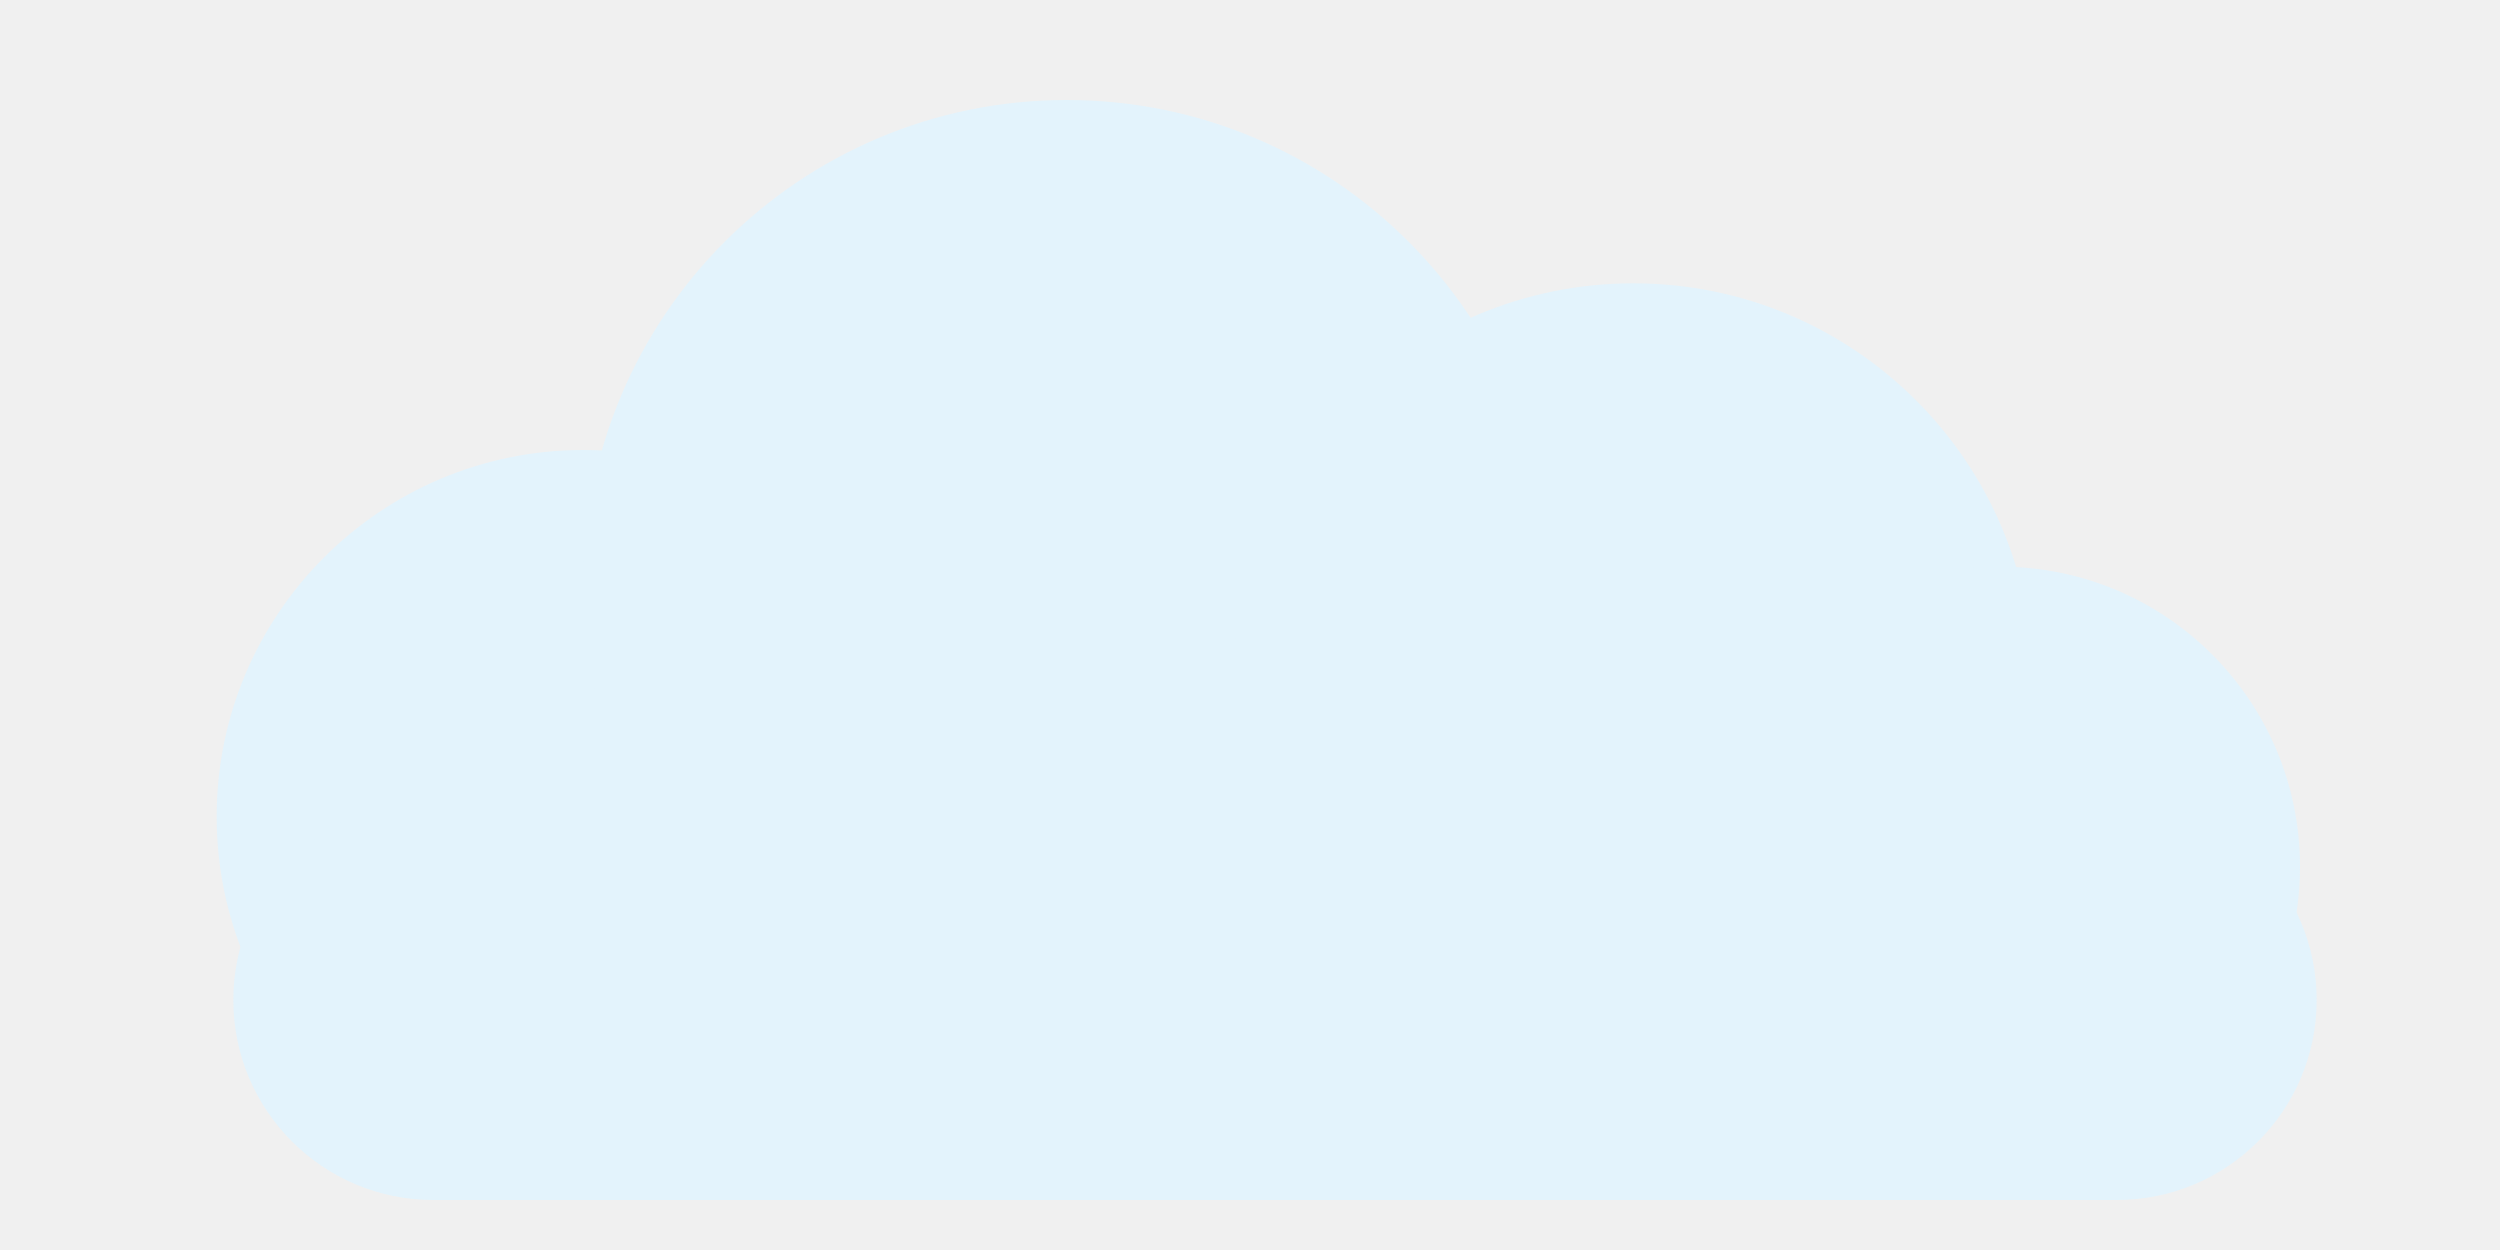
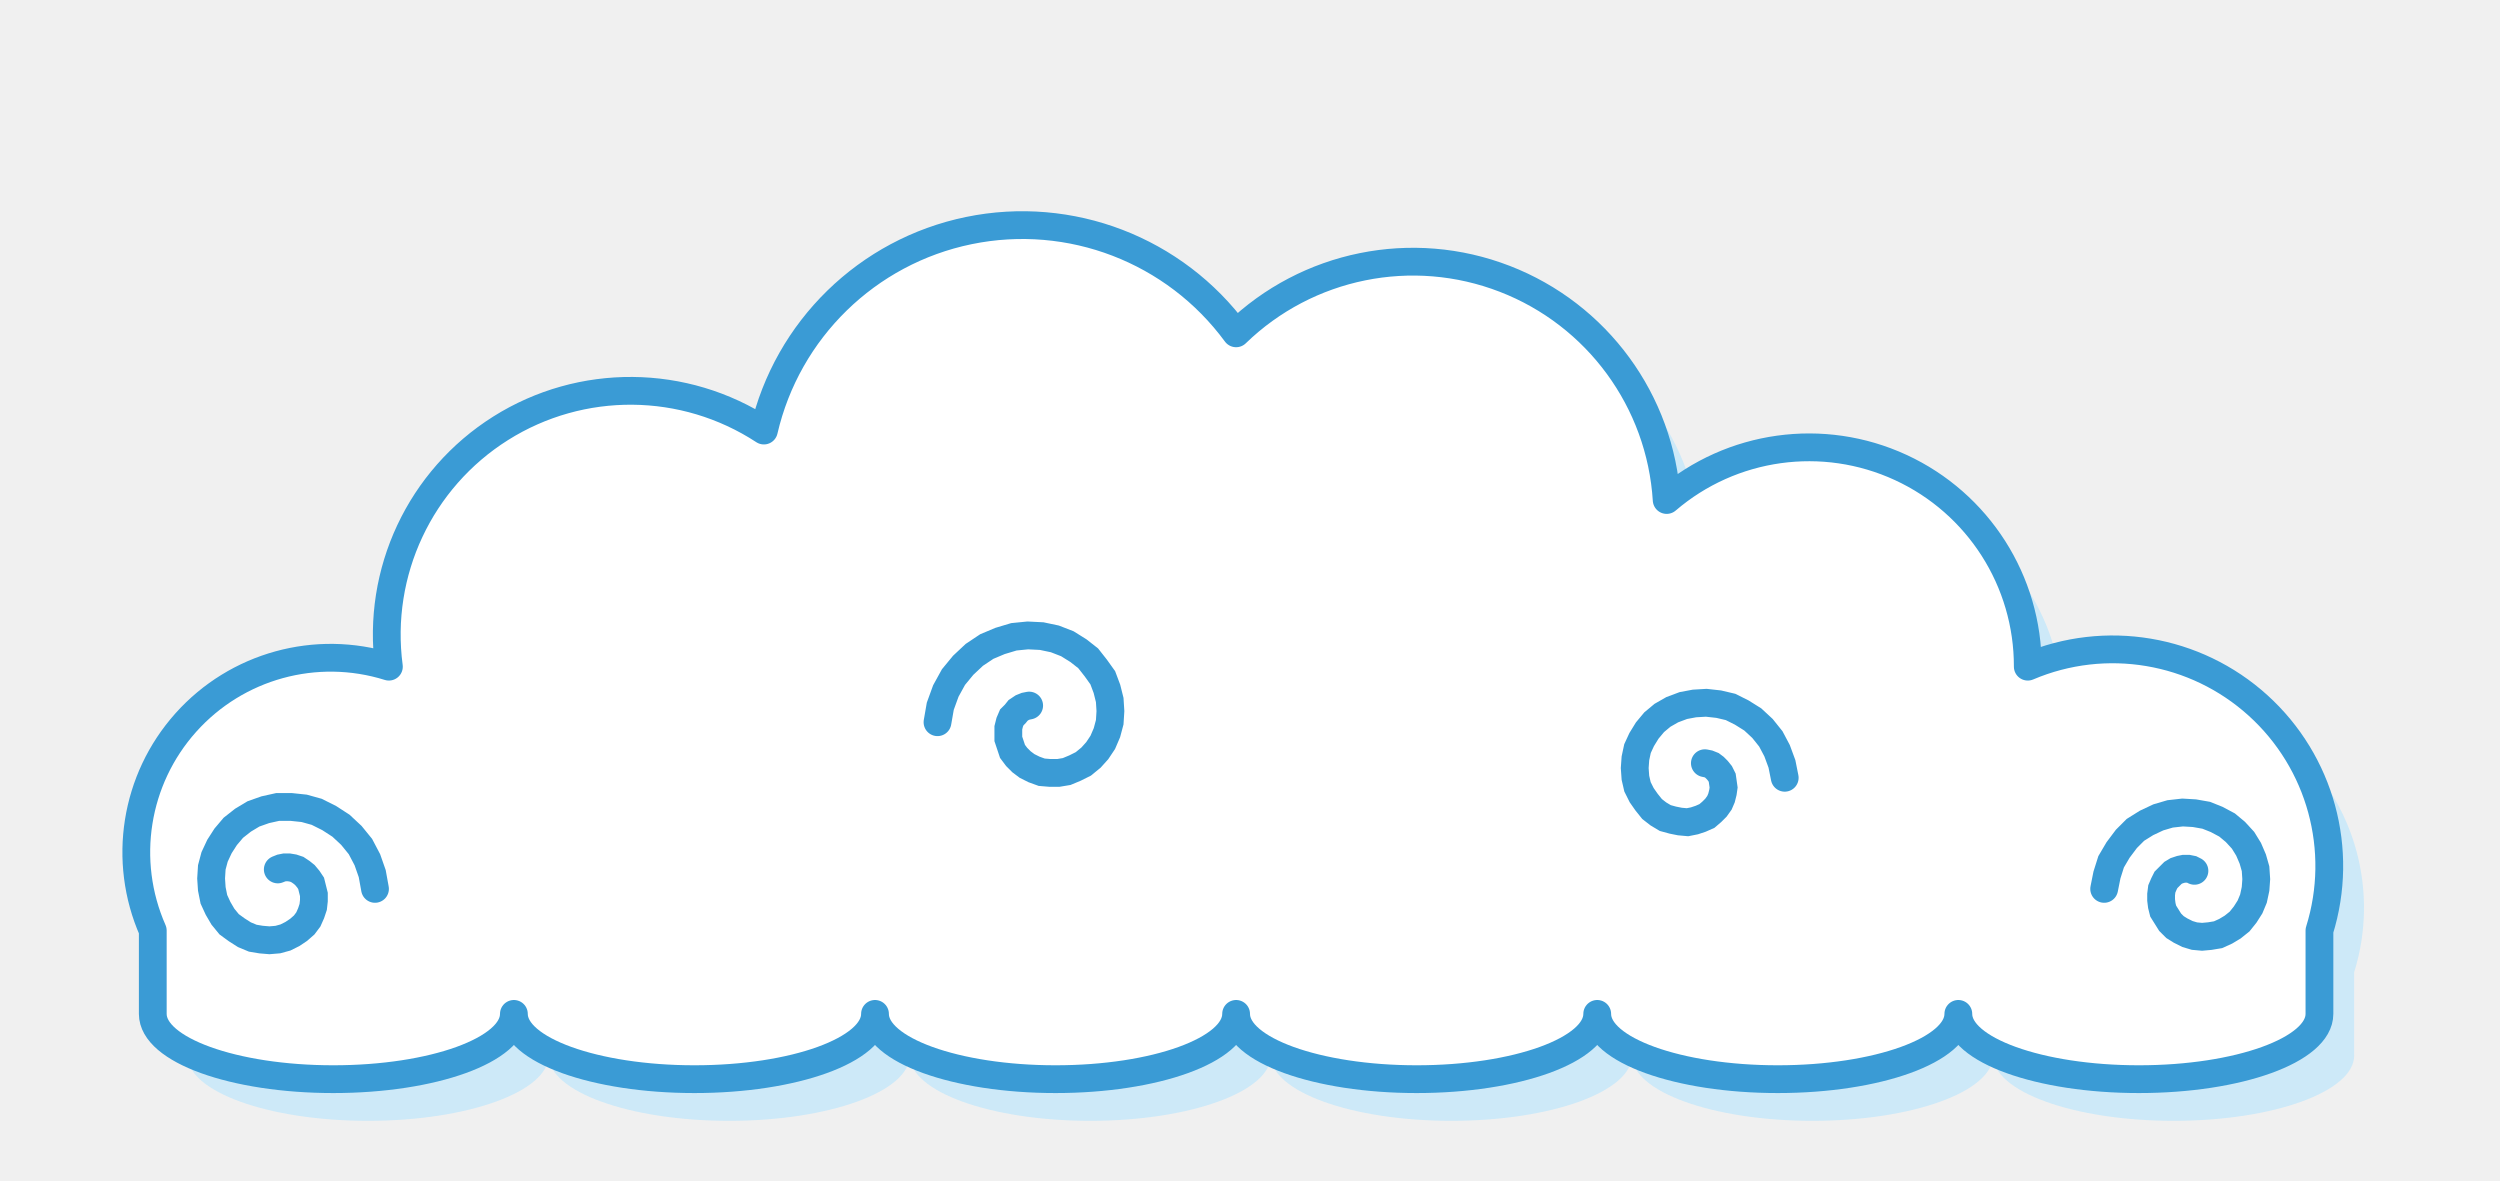
- <svg xmlns="http://www.w3.org/2000/svg" width="300" height="150" viewBox="0 0 300 150" fill="none">
-   <g fill="#E3F3FC">
-     <circle cx="70" cy="98" r="44" />
-     <circle cx="128" cy="70" r="58" />
-     <circle cx="196" cy="82" r="48" />
-     <circle cx="240" cy="104" r="36" />
-     <rect x="28" y="96" width="250" height="48" rx="24.0" />
+ <svg xmlns="http://www.w3.org/2000/svg" width="360" height="170" viewBox="0 0 360 170" fill="none">
+   <path d="M22,134 A28.0,28.0 0 0 1 56,96 A35.1,35.1 0 0 1 110,62 A38.2,38.2 0 0 1 178,48 A36.6,36.6 0 0 1 240,72 A31.5,31.5 0 0 1 292,96 A31.2,31.2 0 0 1 334,134 L334,146 A26.0,9.4 0 0 1 282.0,146 A26.0,9.4 0 0 1 230.0,146 A26.0,9.4 0 0 1 178.0,146 A26.0,9.4 0 0 1 126.0,146 A26.0,9.4 0 0 1 74.0,146 A26.0,9.4 0 0 1 22.0,146 Z" fill="#CDE9F8" transform="translate(5 6)" />
+   <path d="M22,134 A28.0,28.0 0 0 1 56,96 A35.1,35.1 0 0 1 110,62 A38.2,38.2 0 0 1 178,48 A36.6,36.6 0 0 1 240,72 A31.5,31.5 0 0 1 292,96 A31.2,31.2 0 0 1 334,134 L334,146 A26.0,9.4 0 0 1 282.0,146 A26.0,9.4 0 0 1 230.0,146 A26.0,9.4 0 0 1 178.0,146 A26.0,9.4 0 0 1 126.0,146 A26.0,9.4 0 0 1 74.0,146 A26.0,9.4 0 0 1 22.0,146 Z" fill="#fff" stroke="#3A9BD5" stroke-width="4" stroke-linejoin="round" />
+   <g stroke="#3A9BD5" stroke-width="4" stroke-linecap="round">
+     <path d="M54.0,128.0 L53.6,125.8 L52.9,123.8 L51.9,121.9 L50.6,120.3 L49.1,118.9 L47.4,117.8 L45.6,116.9 L43.8,116.4 L41.9,116.2 L40.0,116.2 L38.2,116.6 L36.5,117.2 L35.0,118.1 L33.6,119.2 L32.5,120.5 L31.6,121.9 L30.9,123.4 L30.5,124.9 L30.4,126.5 L30.5,128.0 L30.8,129.5 L31.4,130.8 L32.1,132.0 L33.0,133.1 L34.1,133.9 L35.2,134.6 L36.4,135.1 L37.6,135.3 L38.8,135.4 L40.0,135.3 L41.1,135.0 L42.1,134.5 L43.0,133.9 L43.8,133.2 L44.4,132.4 L44.8,131.5 L45.1,130.6 L45.2,129.7 L45.2,128.8 L45.0,128.0 L44.8,127.2 L44.4,126.6 L43.9,126.0 L43.4,125.6 L42.8,125.2 L42.2,125.0 L41.6,124.9 L41.0,124.9 L40.5,125.0 L40.0,125.2" />
+     <path d="M303.0,128.0 L303.4,126.0 L304.0,124.1 L305.0,122.4 L306.2,120.8 L307.5,119.5 L309.1,118.5 L310.8,117.7 L312.5,117.2 L314.3,117.0 L316.0,117.1 L317.7,117.4 L319.2,118.0 L320.7,118.8 L321.9,119.8 L323.0,121.0 L323.8,122.3 L324.4,123.7 L324.8,125.1 L324.9,126.6 L324.8,128.0 L324.5,129.4 L324.0,130.6 L323.3,131.7 L322.5,132.7 L321.5,133.5 L320.5,134.1 L319.4,134.6 L318.2,134.8 L317.1,134.9 L316.0,134.8 L315.0,134.5 L314.0,134.0 L313.2,133.5 L312.5,132.8 L312.0,132.0 L311.5,131.2 L311.3,130.4 L311.2,129.6 L311.2,128.8 L311.3,128.0 L311.6,127.3 L311.9,126.7 L312.4,126.2 L312.9,125.7 L313.4,125.4 L314.0,125.2 L314.5,125.1 L315.1,125.1 L315.6,125.2 L316.0,125.4" />
+     <path d="M135.0,104.0 L135.4,101.7 L136.2,99.5 L137.3,97.5 L138.7,95.8 L140.3,94.3 L142.1,93.1 L144.0,92.3 L146.0,91.7 L148.0,91.5 L150.0,91.6 L151.9,92.0 L153.7,92.7 L155.3,93.7 L156.7,94.8 L157.8,96.2 L158.8,97.6 L159.4,99.2 L159.8,100.8 L159.9,102.4 L159.8,104.0 L159.4,105.5 L158.8,106.9 L158.0,108.1 L157.1,109.1 L156.0,110.0 L154.8,110.6 L153.6,111.1 L152.4,111.3 L151.2,111.3 L150.0,111.2 L148.9,110.8 L147.9,110.3 L147.1,109.7 L146.4,109.0 L145.8,108.2 L145.5,107.3 L145.2,106.4 L145.2,105.6 L145.2,104.8 L145.4,104.0 L145.7,103.3 L146.2,102.8 L146.6,102.3 L147.2,101.9 L147.7,101.7 L148.2,101.6" />
+     <path d="M257.0,112.0 L256.6,110.0 L255.9,108.1 L255.0,106.4 L253.8,104.9 L252.4,103.6 L250.8,102.6 L249.2,101.8 L247.5,101.4 L245.7,101.2 L244.0,101.3 L242.4,101.6 L240.8,102.2 L239.4,103.0 L238.2,104.0 L237.2,105.2 L236.4,106.5 L235.8,107.8 L235.5,109.2 L235.4,110.6 L235.5,112.0 L235.8,113.3 L236.4,114.5 L237.1,115.5 L237.9,116.5 L238.8,117.2 L239.8,117.8 L240.9,118.1 L241.9,118.3 L243.0,118.4 L244.0,118.2 L244.9,117.9 L245.8,117.5 L246.5,116.9 L247.1,116.3 L247.6,115.6 L247.9,114.9 L248.1,114.1 L248.2,113.4 L248.1,112.7 L248.0,112.0 L247.7,111.4 L247.3,110.9 L246.9,110.5 L246.5,110.2 L246.0,110.0 L245.5,109.9" />
  </g>
</svg>
